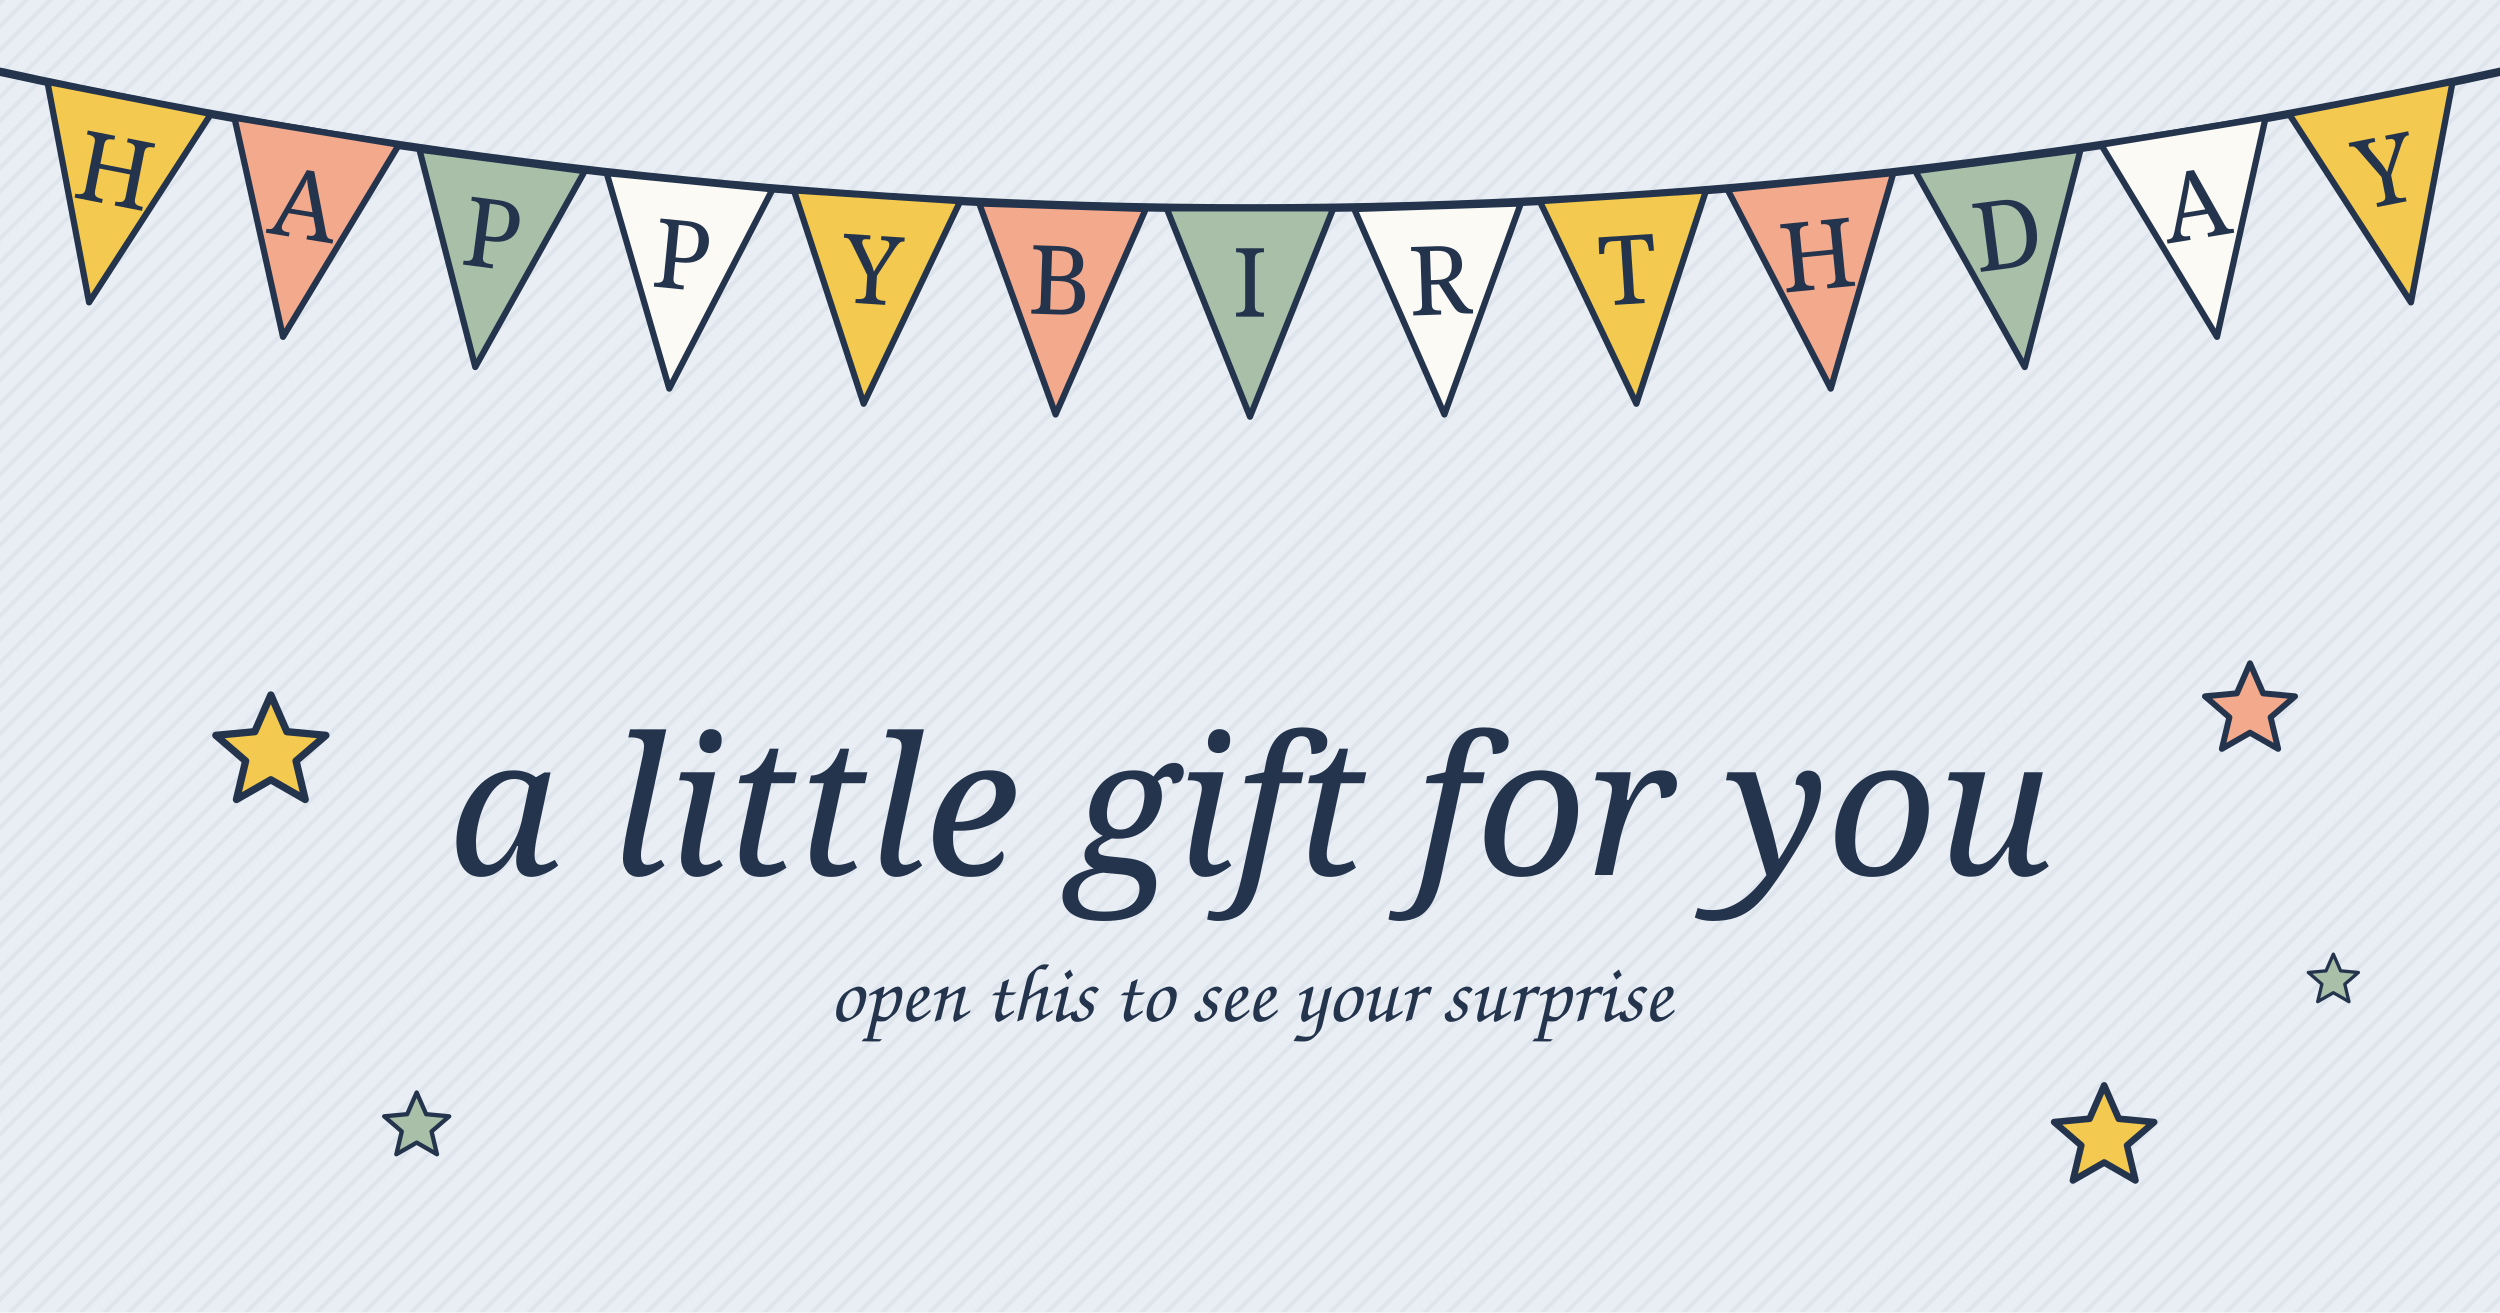
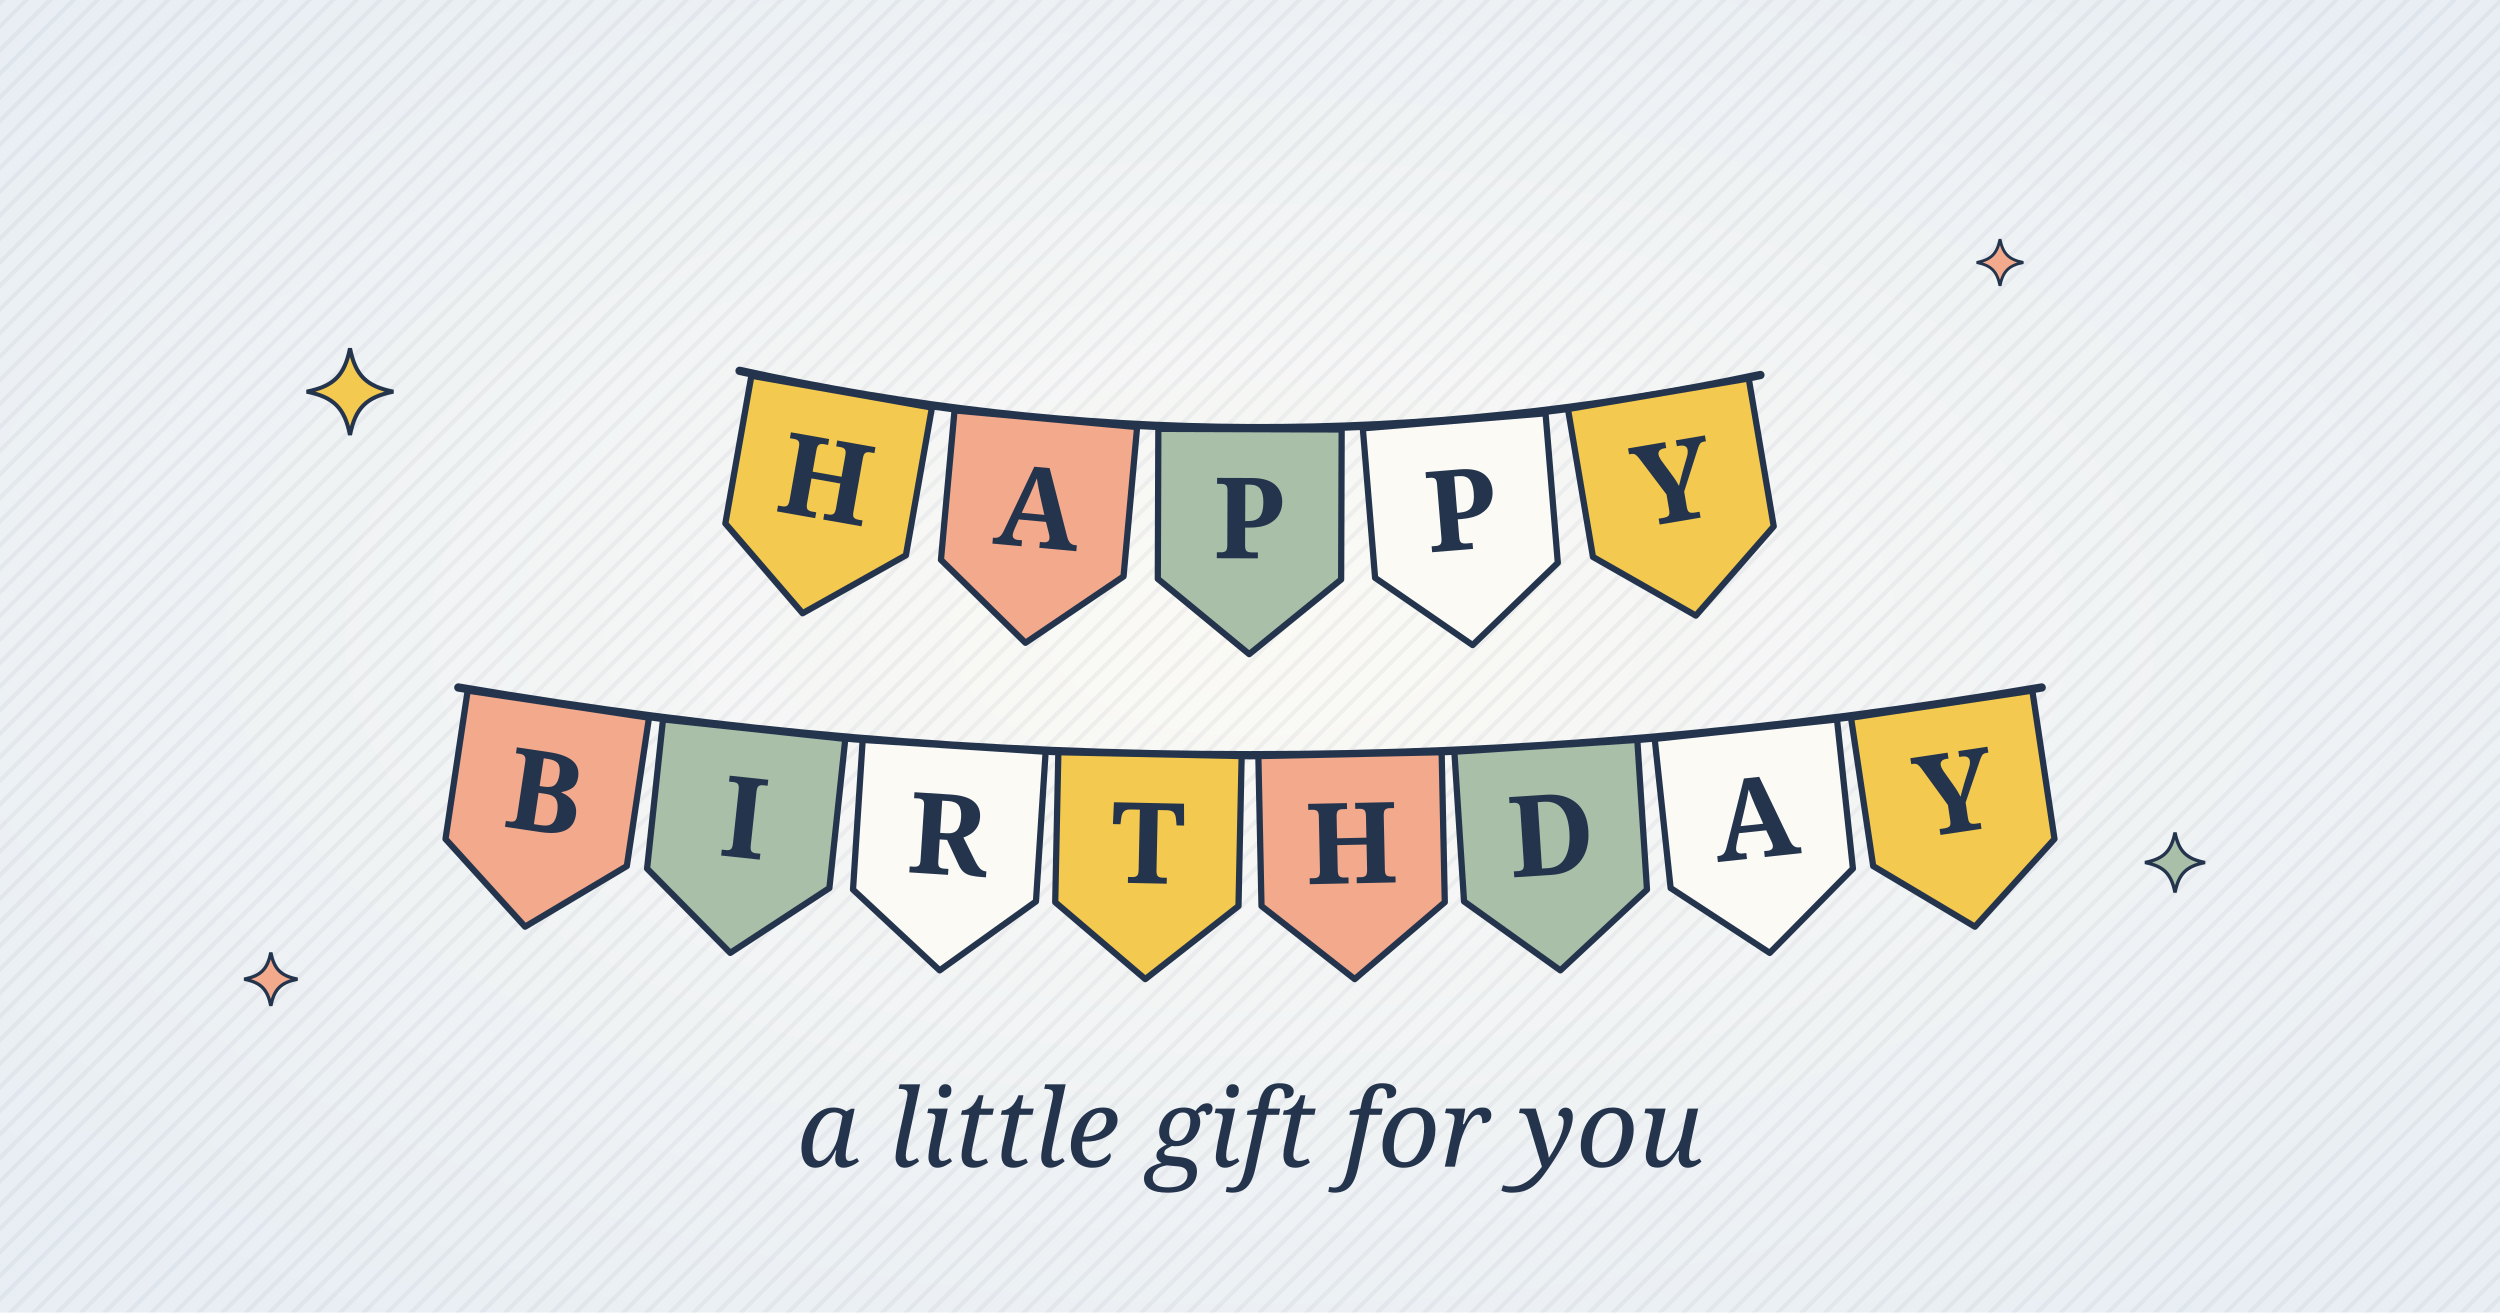
<svg xmlns="http://www.w3.org/2000/svg" width="1200" height="630" viewBox="0 0 1200 630">
  <defs>
    <pattern id="denim" width="8" height="8" patternUnits="userSpaceOnUse" patternTransform="rotate(45)">
      <rect width="2" height="8" fill="#24344d" opacity=".05" />
    </pattern>
-     <path id="flag" d="M-40 0H40L0 100Z" stroke="#24344d" stroke-width="3" stroke-linejoin="round" />
-     <path id="star" d="M0-12l3.5 8 8.5.8-6.5 5.6 2 8.4L0 6.5l-7.5 4.3 2-8.4L-12-3.2l8.5-.8z" stroke="#24344d" stroke-width="1.6" stroke-linejoin="round" />
+     <radialGradient id="glow" cx="50%" cy="48%" r="65%">
+       <stop offset="0" stop-color="#fbfaf5" />
+       <stop offset="1" stop-color="#e8eef4" />
+     </radialGradient>
+     <path id="flag" d="M-44 0H44V72L0 108L-44 72Z" stroke="#24344d" stroke-width="3" stroke-linejoin="round" />
+     <path id="spark" d="M0-16C2-6 6-2 16 0 6 2 2 6 0 16-2 6-6 2-16 0-6-2-2-6 0-16Z" />
  </defs>
-   <rect width="1200" height="630" fill="#e8eef4" />
+   <rect width="1200" height="630" fill="url(#glow)" />
  <rect width="1200" height="630" fill="url(#denim)" />
-   <path d="M-20 30Q600 170 1220 30" fill="none" stroke="#24344d" stroke-width="4" />
-   <g font-family="DM Serif Display, Georgia, serif" font-size="46" fill="#24344d" text-anchor="middle">
-     <g transform="translate(62 47) rotate(11.1)">
+   <path d="M355 178Q600 232 845 180M220 330Q600 395 980 330" fill="none" stroke="#24344d" stroke-width="4" stroke-linecap="round" />
+   <g font-family="DM Serif Display, Georgia, serif" font-size="54" font-weight="700" fill="#24344d" text-anchor="middle">
+     <g transform="translate(404 188) rotate(10.0)">
      <use href="#flag" fill="#f3c94f" />
-       <text y="52">H</text>
+       <text y="62">H</text>
    </g>
-     <g transform="translate(152 63) rotate(9.3)">
+     <g transform="translate(502 201) rotate(5.2)">
      <use href="#flag" fill="#f2a98c" />
-       <text y="52">A</text>
+       <text y="62">A</text>
    </g>
-     <g transform="translate(241 77) rotate(7.4)">
+     <g transform="translate(600 206) rotate(0.2)">
      <use href="#flag" fill="#a9bfa8" />
-       <text y="52">P</text>
+       <text y="62">P</text>
    </g>
-     <g transform="translate(331 87) rotate(5.6)">
+     <g transform="translate(698 202) rotate(-4.7)">
      <use href="#flag" fill="#fbfaf5" />
-       <text y="52">P</text>
+       <text y="62">P</text>
    </g>
-     <g transform="translate(421 94) rotate(3.7)">
+     <g transform="translate(796 189) rotate(-9.6)">
      <use href="#flag" fill="#f3c94f" />
-       <text y="52">Y</text>
+       <text y="62">Y</text>
    </g>
-     <g transform="translate(510 99) rotate(1.9)">
+     <g transform="translate(268 338) rotate(8.5)">
      <use href="#flag" fill="#f2a98c" />
-       <text y="52">B</text>
+       <text y="62">B</text>
    </g>
-     <g transform="translate(600 100)">
+     <g transform="translate(362 350) rotate(6.1)">
      <use href="#flag" fill="#a9bfa8" />
-       <text y="52">I</text>
+       <text y="62">I</text>
    </g>
-     <g transform="translate(690 99) rotate(-1.9)">
+     <g transform="translate(458 358) rotate(3.7)">
      <use href="#flag" fill="#fbfaf5" />
-       <text y="52">R</text>
+       <text y="62">R</text>
    </g>
-     <g transform="translate(779 94) rotate(-3.7)">
+     <g transform="translate(552 362) rotate(1.2)">
      <use href="#flag" fill="#f3c94f" />
-       <text y="52">T</text>
+       <text y="62">T</text>
    </g>
-     <g transform="translate(869 87) rotate(-5.6)">
+     <g transform="translate(648 362) rotate(-1.2)">
      <use href="#flag" fill="#f2a98c" />
-       <text y="52">H</text>
+       <text y="62">H</text>
    </g>
-     <g transform="translate(959 77) rotate(-7.4)">
+     <g transform="translate(742 358) rotate(-3.7)">
      <use href="#flag" fill="#a9bfa8" />
-       <text y="52">D</text>
+       <text y="62">D</text>
    </g>
-     <g transform="translate(1048 63) rotate(-9.3)">
+     <g transform="translate(838 350) rotate(-6.1)">
      <use href="#flag" fill="#fbfaf5" />
-       <text y="52">A</text>
+       <text y="62">A</text>
    </g>
-     <g transform="translate(1138 47) rotate(-11.1)">
+     <g transform="translate(932 338) rotate(-8.5)">
      <use href="#flag" fill="#f3c94f" />
-       <text y="52">Y</text>
+       <text y="62">Y</text>
    </g>
  </g>
-   <text x="600" y="420" text-anchor="middle" font-family="DM Serif Display, Georgia, serif" font-style="italic" font-size="92" fill="#24344d">a little gift for you</text>
-   <text x="600" y="490" text-anchor="middle" font-family="Gaegu, Comic Sans MS, cursive" font-size="40" fill="#24344d">open this to see your surprise</text>
-   <use href="#star" transform="translate(130 360) scale(2.2)" fill="#f3c94f" />
-   <use href="#star" transform="translate(1080 340) scale(1.8)" fill="#f2a98c" />
-   <use href="#star" transform="translate(200 540) scale(1.3)" fill="#a9bfa8" />
-   <use href="#star" transform="translate(1010 545) scale(2)" fill="#f3c94f" />
-   <use href="#star" transform="translate(1120 470)" fill="#a9bfa8" />
+   <text x="600" y="560" text-anchor="middle" font-family="DM Serif Display, Georgia, serif" font-style="italic" font-size="52" fill="#24344d">a little gift for you</text>
+   <use href="#spark" transform="translate(168 188) scale(1.3)" fill="#f3c94f" stroke="#24344d" stroke-width="1.5" />
+   <use href="#spark" transform="translate(960 126) scale(.7)" fill="#f2a98c" stroke="#24344d" stroke-width="2" />
+   <use href="#spark" transform="translate(1044 414) scale(.9)" fill="#a9bfa8" stroke="#24344d" stroke-width="1.8" />
+   <use href="#spark" transform="translate(130 470) scale(.8)" fill="#f2a98c" stroke="#24344d" stroke-width="2" />
</svg>
